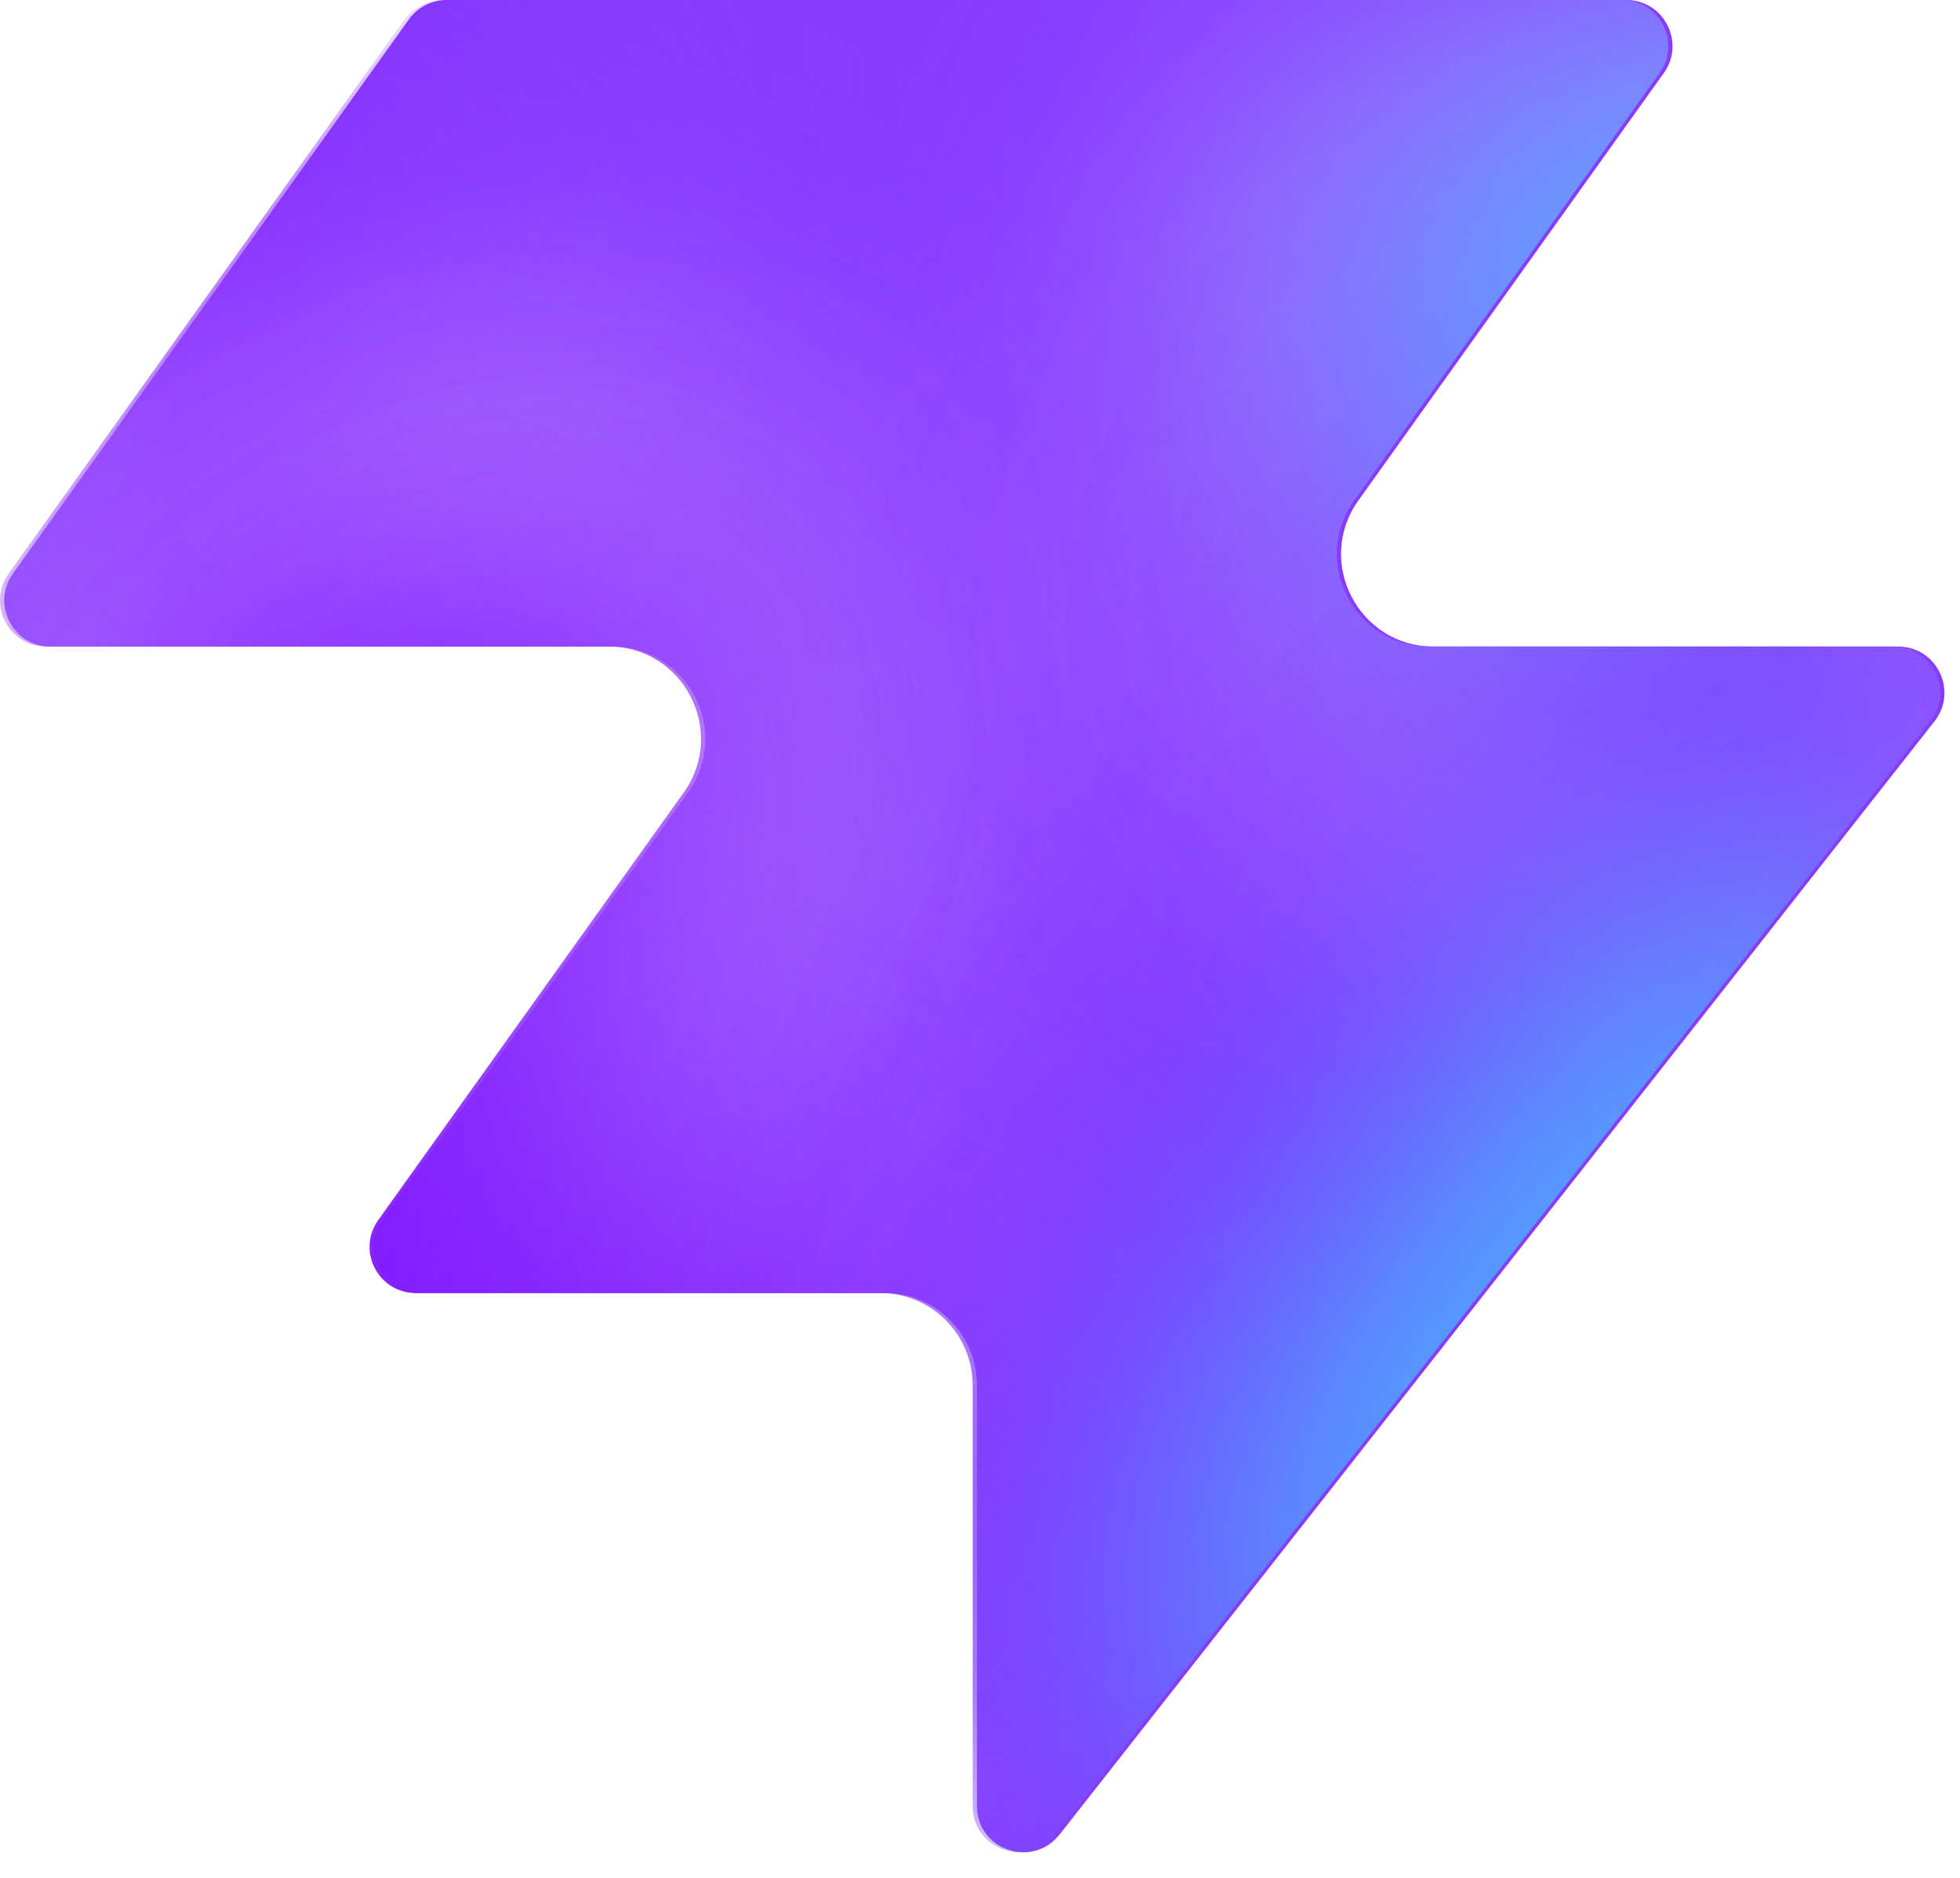
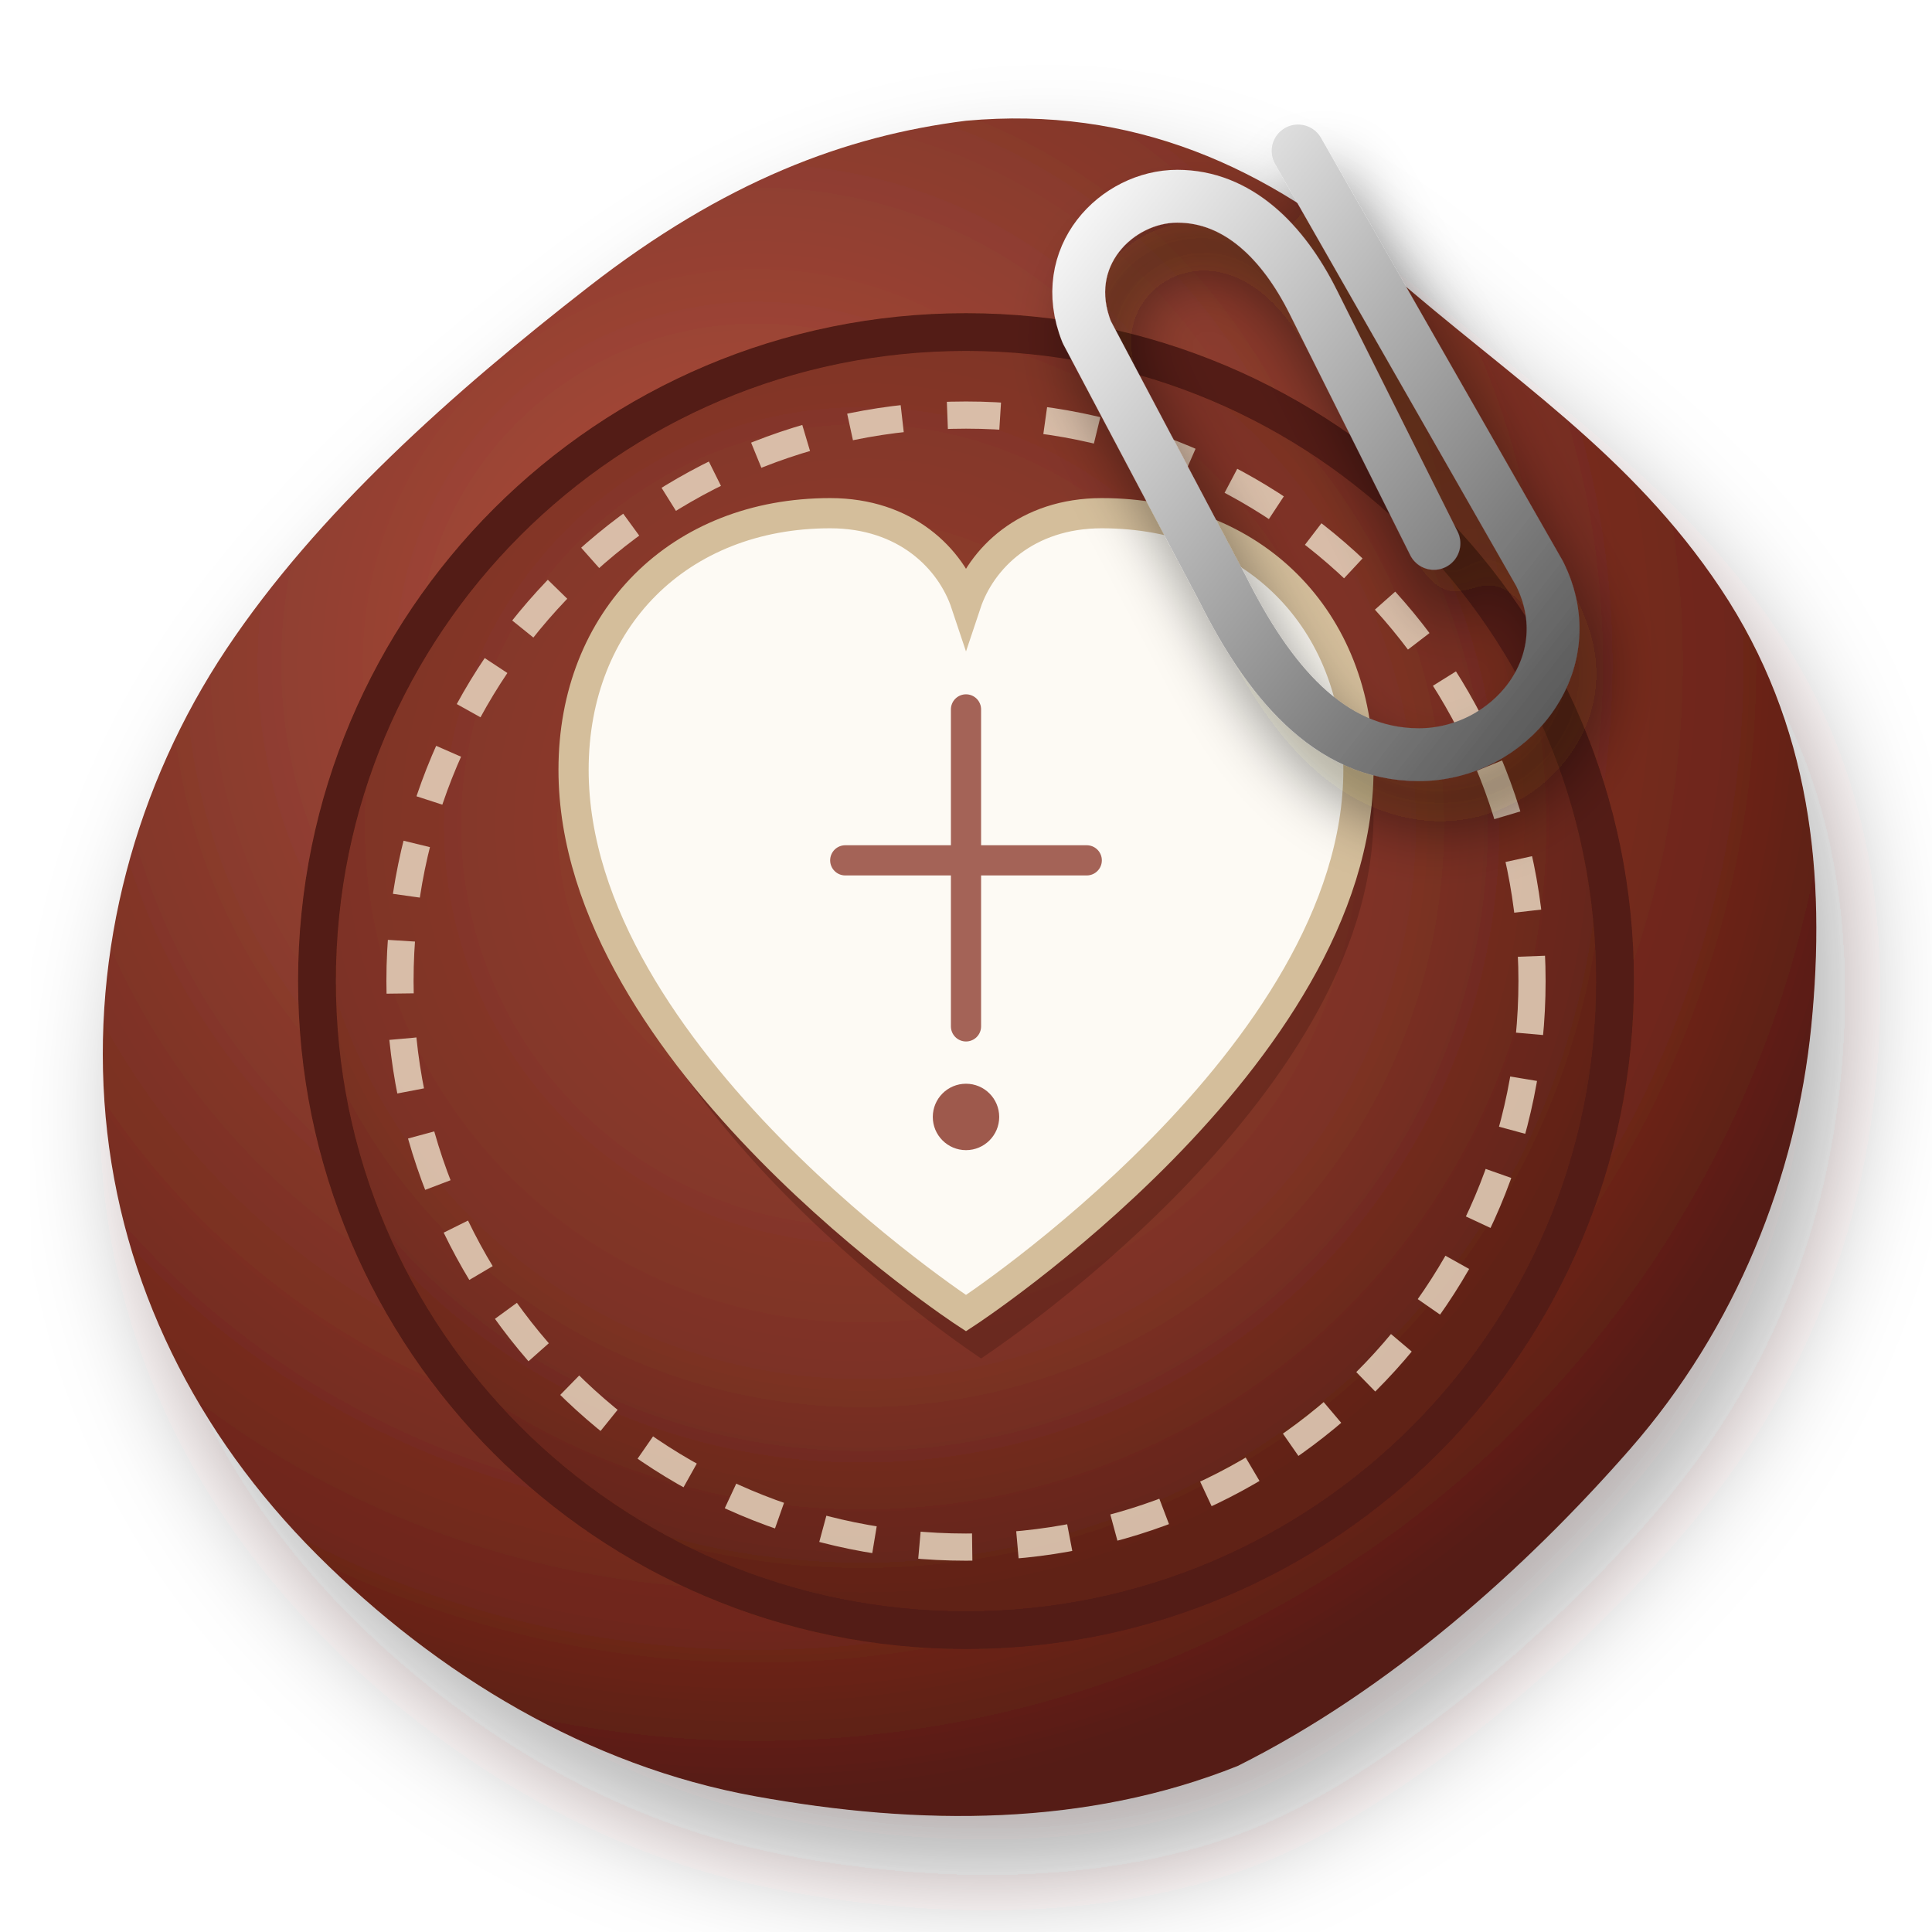
- <svg xmlns="http://www.w3.org/2000/svg" width="48" height="46" fill="none" viewBox="0 0 48 46">
-   <path fill="#863bff" d="M25.946 44.938c-.664.845-2.021.375-2.021-.698V33.937a2.26 2.26 0 0 0-2.262-2.262H10.287c-.92 0-1.456-1.04-.92-1.788l7.48-10.471c1.07-1.497 0-3.578-1.842-3.578H1.237c-.92 0-1.456-1.04-.92-1.788L10.013.474c.214-.297.556-.474.92-.474h28.894c.92 0 1.456 1.04.92 1.788l-7.48 10.471c-1.07 1.498 0 3.579 1.842 3.579h11.377c.943 0 1.473 1.088.89 1.83L25.947 44.94z" style="fill:#863bff;fill:color(display-p3 .525 .23 1);fill-opacity:1" />
-   <mask id="a" width="48" height="46" x="0" y="0" maskUnits="userSpaceOnUse" style="mask-type:alpha">
-     <path fill="#000" d="M25.842 44.938c-.664.844-2.021.375-2.021-.698V33.937a2.26 2.26 0 0 0-2.262-2.262H10.183c-.92 0-1.456-1.04-.92-1.788l7.48-10.471c1.07-1.498 0-3.579-1.842-3.579H1.133c-.92 0-1.456-1.04-.92-1.787L9.91.473c.214-.297.556-.474.92-.474h28.894c.92 0 1.456 1.04.92 1.788l-7.48 10.471c-1.07 1.498 0 3.578 1.842 3.578h11.377c.943 0 1.473 1.088.89 1.832L25.843 44.94z" style="fill:#000;fill-opacity:1" />
-   </mask>
-   <g mask="url(#a)">
-     <g filter="url(#b)">
-       <ellipse cx="5.508" cy="14.704" fill="#ede6ff" rx="5.508" ry="14.704" style="fill:#ede6ff;fill:color(display-p3 .927 .903 1);fill-opacity:1" transform="matrix(.00324 1 1 -.00324 -4.47 31.516)" />
-     </g>
-     <g filter="url(#c)">
-       <ellipse cx="10.399" cy="29.851" fill="#ede6ff" rx="10.399" ry="29.851" style="fill:#ede6ff;fill:color(display-p3 .927 .903 1);fill-opacity:1" transform="matrix(.00324 1 1 -.00324 -39.328 7.883)" />
-     </g>
-     <g filter="url(#d)">
-       <ellipse cx="5.508" cy="30.487" fill="#7e14ff" rx="5.508" ry="30.487" style="fill:#7e14ff;fill:color(display-p3 .492 .077 1);fill-opacity:1" transform="rotate(89.814 -25.913 -14.639)scale(1 -1)" />
-     </g>
-     <g filter="url(#e)">
-       <ellipse cx="5.508" cy="30.599" fill="#7e14ff" rx="5.508" ry="30.599" style="fill:#7e14ff;fill:color(display-p3 .492 .077 1);fill-opacity:1" transform="rotate(89.814 -32.644 -3.334)scale(1 -1)" />
-     </g>
-     <g filter="url(#f)">
-       <ellipse cx="5.508" cy="30.599" fill="#7e14ff" rx="5.508" ry="30.599" style="fill:#7e14ff;fill:color(display-p3 .492 .077 1);fill-opacity:1" transform="matrix(.00324 1 1 -.00324 -34.34 30.47)" />
-     </g>
-     <g filter="url(#g)">
-       <ellipse cx="14.072" cy="22.078" fill="#ede6ff" rx="14.072" ry="22.078" style="fill:#ede6ff;fill:color(display-p3 .927 .903 1);fill-opacity:1" transform="rotate(93.35 24.506 48.493)scale(-1 1)" />
-     </g>
-     <g filter="url(#h)">
-       <ellipse cx="3.47" cy="21.501" fill="#7e14ff" rx="3.47" ry="21.501" style="fill:#7e14ff;fill:color(display-p3 .492 .077 1);fill-opacity:1" transform="rotate(89.009 28.708 47.59)scale(-1 1)" />
-     </g>
-     <g filter="url(#i)">
-       <ellipse cx="3.47" cy="21.501" fill="#7e14ff" rx="3.47" ry="21.501" style="fill:#7e14ff;fill:color(display-p3 .492 .077 1);fill-opacity:1" transform="rotate(89.009 28.708 47.59)scale(-1 1)" />
-     </g>
-     <g filter="url(#j)">
-       <ellipse cx=".387" cy="8.972" fill="#7e14ff" rx="4.407" ry="29.108" style="fill:#7e14ff;fill:color(display-p3 .492 .077 1);fill-opacity:1" transform="rotate(39.51 .387 8.972)" />
-     </g>
-     <g filter="url(#k)">
-       <ellipse cx="47.523" cy="-6.092" fill="#7e14ff" rx="4.407" ry="29.108" style="fill:#7e14ff;fill:color(display-p3 .492 .077 1);fill-opacity:1" transform="rotate(37.892 47.523 -6.092)" />
-     </g>
-     <g filter="url(#l)">
-       <ellipse cx="41.412" cy="6.333" fill="#47bfff" rx="5.971" ry="9.665" style="fill:#47bfff;fill:color(display-p3 .28 .748 1);fill-opacity:1" transform="rotate(37.892 41.412 6.333)" />
-     </g>
-     <g filter="url(#m)">
-       <ellipse cx="-1.879" cy="38.332" fill="#7e14ff" rx="4.407" ry="29.108" style="fill:#7e14ff;fill:color(display-p3 .492 .077 1);fill-opacity:1" transform="rotate(37.892 -1.88 38.332)" />
-     </g>
-     <g filter="url(#n)">
-       <ellipse cx="-1.879" cy="38.332" fill="#7e14ff" rx="4.407" ry="29.108" style="fill:#7e14ff;fill:color(display-p3 .492 .077 1);fill-opacity:1" transform="rotate(37.892 -1.88 38.332)" />
-     </g>
-     <g filter="url(#o)">
-       <ellipse cx="35.651" cy="29.907" fill="#7e14ff" rx="4.407" ry="29.108" style="fill:#7e14ff;fill:color(display-p3 .492 .077 1);fill-opacity:1" transform="rotate(37.892 35.651 29.907)" />
-     </g>
-     <g filter="url(#p)">
-       <ellipse cx="38.418" cy="32.4" fill="#47bfff" rx="5.971" ry="15.297" style="fill:#47bfff;fill:color(display-p3 .28 .748 1);fill-opacity:1" transform="rotate(37.892 38.418 32.4)" />
-     </g>
-   </g>
+ <svg xmlns="http://www.w3.org/2000/svg" viewBox="0 0 128 128" width="100%" height="100%">
  <defs>
-     <filter id="b" width="60.045" height="41.654" x="-19.77" y="16.149" color-interpolation-filters="sRGB" filterUnits="userSpaceOnUse">
-       <feFlood flood-opacity="0" result="BackgroundImageFix" />
-       <feBlend in="SourceGraphic" in2="BackgroundImageFix" result="shape" />
-       <feGaussianBlur result="effect1_foregroundBlur_2002_17158" stdDeviation="7.659" />
+     <radialGradient id="waxGrad" cx="38%" cy="32%" r="68%">
+       <stop offset="0%" stop-color="#b6503e" />
+       <stop offset="45%" stop-color="#8d3d2f" />
+       <stop offset="85%" stop-color="#6e261a" />
+       <stop offset="100%" stop-color="#541b12" />
+     </radialGradient>
+     <radialGradient id="innerWax" cx="42%" cy="38%" r="60%">
+       <stop offset="0%" stop-color="#9a4334" />
+       <stop offset="70%" stop-color="#7d3225" />
+       <stop offset="100%" stop-color="#602217" />
+     </radialGradient>
+     <linearGradient id="clipGrad" x1="0%" y1="0%" x2="100%" y2="100%">
+       <stop offset="0%" stop-color="#ffffff" />
+       <stop offset="30%" stop-color="#cccccc" />
+       <stop offset="70%" stop-color="#888888" />
+       <stop offset="100%" stop-color="#555555" />
+     </linearGradient>
+     <filter id="sealShadow" x="-15%" y="-15%" width="135%" height="135%">
+       <feDropShadow dx="2" dy="4" stdDeviation="3.5" flood-color="#2a1f18" flood-opacity="0.35" />
    </filter>
-     <filter id="c" width="90.34" height="51.437" x="-54.613" y="-7.533" color-interpolation-filters="sRGB" filterUnits="userSpaceOnUse">
-       <feFlood flood-opacity="0" result="BackgroundImageFix" />
-       <feBlend in="SourceGraphic" in2="BackgroundImageFix" result="shape" />
-       <feGaussianBlur result="effect1_foregroundBlur_2002_17158" stdDeviation="7.659" />
-     </filter>
-     <filter id="d" width="79.355" height="29.4" x="-49.64" y="2.03" color-interpolation-filters="sRGB" filterUnits="userSpaceOnUse">
-       <feFlood flood-opacity="0" result="BackgroundImageFix" />
-       <feBlend in="SourceGraphic" in2="BackgroundImageFix" result="shape" />
-       <feGaussianBlur result="effect1_foregroundBlur_2002_17158" stdDeviation="4.596" />
-     </filter>
-     <filter id="e" width="79.579" height="29.4" x="-45.045" y="20.029" color-interpolation-filters="sRGB" filterUnits="userSpaceOnUse">
-       <feFlood flood-opacity="0" result="BackgroundImageFix" />
-       <feBlend in="SourceGraphic" in2="BackgroundImageFix" result="shape" />
-       <feGaussianBlur result="effect1_foregroundBlur_2002_17158" stdDeviation="4.596" />
-     </filter>
-     <filter id="f" width="79.579" height="29.4" x="-43.513" y="21.178" color-interpolation-filters="sRGB" filterUnits="userSpaceOnUse">
-       <feFlood flood-opacity="0" result="BackgroundImageFix" />
-       <feBlend in="SourceGraphic" in2="BackgroundImageFix" result="shape" />
-       <feGaussianBlur result="effect1_foregroundBlur_2002_17158" stdDeviation="4.596" />
-     </filter>
-     <filter id="g" width="74.749" height="58.852" x="15.756" y="-17.901" color-interpolation-filters="sRGB" filterUnits="userSpaceOnUse">
-       <feFlood flood-opacity="0" result="BackgroundImageFix" />
-       <feBlend in="SourceGraphic" in2="BackgroundImageFix" result="shape" />
-       <feGaussianBlur result="effect1_foregroundBlur_2002_17158" stdDeviation="7.659" />
-     </filter>
-     <filter id="h" width="61.377" height="25.362" x="23.548" y="2.284" color-interpolation-filters="sRGB" filterUnits="userSpaceOnUse">
-       <feFlood flood-opacity="0" result="BackgroundImageFix" />
-       <feBlend in="SourceGraphic" in2="BackgroundImageFix" result="shape" />
-       <feGaussianBlur result="effect1_foregroundBlur_2002_17158" stdDeviation="4.596" />
-     </filter>
-     <filter id="i" width="61.377" height="25.362" x="23.548" y="2.284" color-interpolation-filters="sRGB" filterUnits="userSpaceOnUse">
-       <feFlood flood-opacity="0" result="BackgroundImageFix" />
-       <feBlend in="SourceGraphic" in2="BackgroundImageFix" result="shape" />
-       <feGaussianBlur result="effect1_foregroundBlur_2002_17158" stdDeviation="4.596" />
-     </filter>
-     <filter id="j" width="56.045" height="63.649" x="-27.636" y="-22.853" color-interpolation-filters="sRGB" filterUnits="userSpaceOnUse">
-       <feFlood flood-opacity="0" result="BackgroundImageFix" />
-       <feBlend in="SourceGraphic" in2="BackgroundImageFix" result="shape" />
-       <feGaussianBlur result="effect1_foregroundBlur_2002_17158" stdDeviation="4.596" />
-     </filter>
-     <filter id="k" width="54.814" height="64.646" x="20.116" y="-38.415" color-interpolation-filters="sRGB" filterUnits="userSpaceOnUse">
-       <feFlood flood-opacity="0" result="BackgroundImageFix" />
-       <feBlend in="SourceGraphic" in2="BackgroundImageFix" result="shape" />
-       <feGaussianBlur result="effect1_foregroundBlur_2002_17158" stdDeviation="4.596" />
-     </filter>
-     <filter id="l" width="33.541" height="35.313" x="24.641" y="-11.323" color-interpolation-filters="sRGB" filterUnits="userSpaceOnUse">
-       <feFlood flood-opacity="0" result="BackgroundImageFix" />
-       <feBlend in="SourceGraphic" in2="BackgroundImageFix" result="shape" />
-       <feGaussianBlur result="effect1_foregroundBlur_2002_17158" stdDeviation="4.596" />
-     </filter>
-     <filter id="m" width="54.814" height="64.646" x="-29.286" y="6.009" color-interpolation-filters="sRGB" filterUnits="userSpaceOnUse">
-       <feFlood flood-opacity="0" result="BackgroundImageFix" />
-       <feBlend in="SourceGraphic" in2="BackgroundImageFix" result="shape" />
-       <feGaussianBlur result="effect1_foregroundBlur_2002_17158" stdDeviation="4.596" />
-     </filter>
-     <filter id="n" width="54.814" height="64.646" x="-29.286" y="6.009" color-interpolation-filters="sRGB" filterUnits="userSpaceOnUse">
-       <feFlood flood-opacity="0" result="BackgroundImageFix" />
-       <feBlend in="SourceGraphic" in2="BackgroundImageFix" result="shape" />
-       <feGaussianBlur result="effect1_foregroundBlur_2002_17158" stdDeviation="4.596" />
-     </filter>
-     <filter id="o" width="54.814" height="64.646" x="8.244" y="-2.416" color-interpolation-filters="sRGB" filterUnits="userSpaceOnUse">
-       <feFlood flood-opacity="0" result="BackgroundImageFix" />
-       <feBlend in="SourceGraphic" in2="BackgroundImageFix" result="shape" />
-       <feGaussianBlur result="effect1_foregroundBlur_2002_17158" stdDeviation="4.596" />
-     </filter>
-     <filter id="p" width="39.409" height="43.623" x="18.713" y="10.588" color-interpolation-filters="sRGB" filterUnits="userSpaceOnUse">
-       <feFlood flood-opacity="0" result="BackgroundImageFix" />
-       <feBlend in="SourceGraphic" in2="BackgroundImageFix" result="shape" />
-       <feGaussianBlur result="effect1_foregroundBlur_2002_17158" stdDeviation="4.596" />
+     <filter id="clipShadow" x="-30%" y="-30%" width="160%" height="160%">
+       <feDropShadow dx="1.5" dy="3" stdDeviation="2" flood-color="#1e1510" flood-opacity="0.45" />
    </filter>
  </defs>
+   <g filter="url(#sealShadow)">
+     <path d="M64 8              C75 7, 84 11, 92 18              C100 25, 108 30, 114 39              C120 48, 121 58, 120 68              C119 78, 115 88, 108 96              C101 104, 92 112, 82 117              C72 121, 61 121, 50 119              C39 117, 29 111, 21 103              C13 95, 8 85, 7 74              C6 63, 9 52, 15 43              C21 34, 30 26, 39 19              C48 12, 56 9, 64 8 Z" fill="url(#waxGrad)" />
+     <circle cx="64" cy="65" r="43" fill="url(#innerWax)" stroke="#521c13" stroke-width="2.5" />
+     <circle cx="64" cy="65" r="37.5" fill="none" stroke="#e8d5be" stroke-width="1.8" stroke-dasharray="3.5,3" opacity="0.85" />
+   </g>
+   <path d="M64 88            C64 88, 38 71, 38 52            C38 42, 45 35, 55 35            C60 35, 63 38, 64 41            C65 38, 68 35, 73 35            C83 35, 90 42, 90 52            C90 71, 64 88, 64 88 Z" fill="#3d140e" opacity="0.3" transform="translate(1, 2)" />
+   <path d="M64 87            C64 87, 38 70, 38 51            C38 41, 45 34, 55 34            C60 34, 63 37, 64 40            C65 37, 68 34, 73 34            C83 34, 90 41, 90 51            C90 70, 64 87, 64 87 Z" fill="#fdfaf4" stroke="#d4be9b" stroke-width="2" />
+   <path d="M64 47 L64 68 M56 57 L72 57" stroke="#8d3d2f" stroke-width="2" stroke-linecap="round" opacity="0.8" />
+   <circle cx="64" cy="74" r="2.2" fill="#8d3d2f" opacity="0.85" />
+   <g filter="url(#clipShadow)">
+     <path d="M86 10               L102 38               C105 44, 100 50, 94 50               C88 50, 84 45, 81 39               L72 22               C70 17, 74 13, 78 13               C82 13, 85 16, 87 20               L95 36" fill="none" stroke="url(#clipGrad)" stroke-width="3.5" stroke-linecap="round" stroke-linejoin="round" />
+   </g>
</svg>
